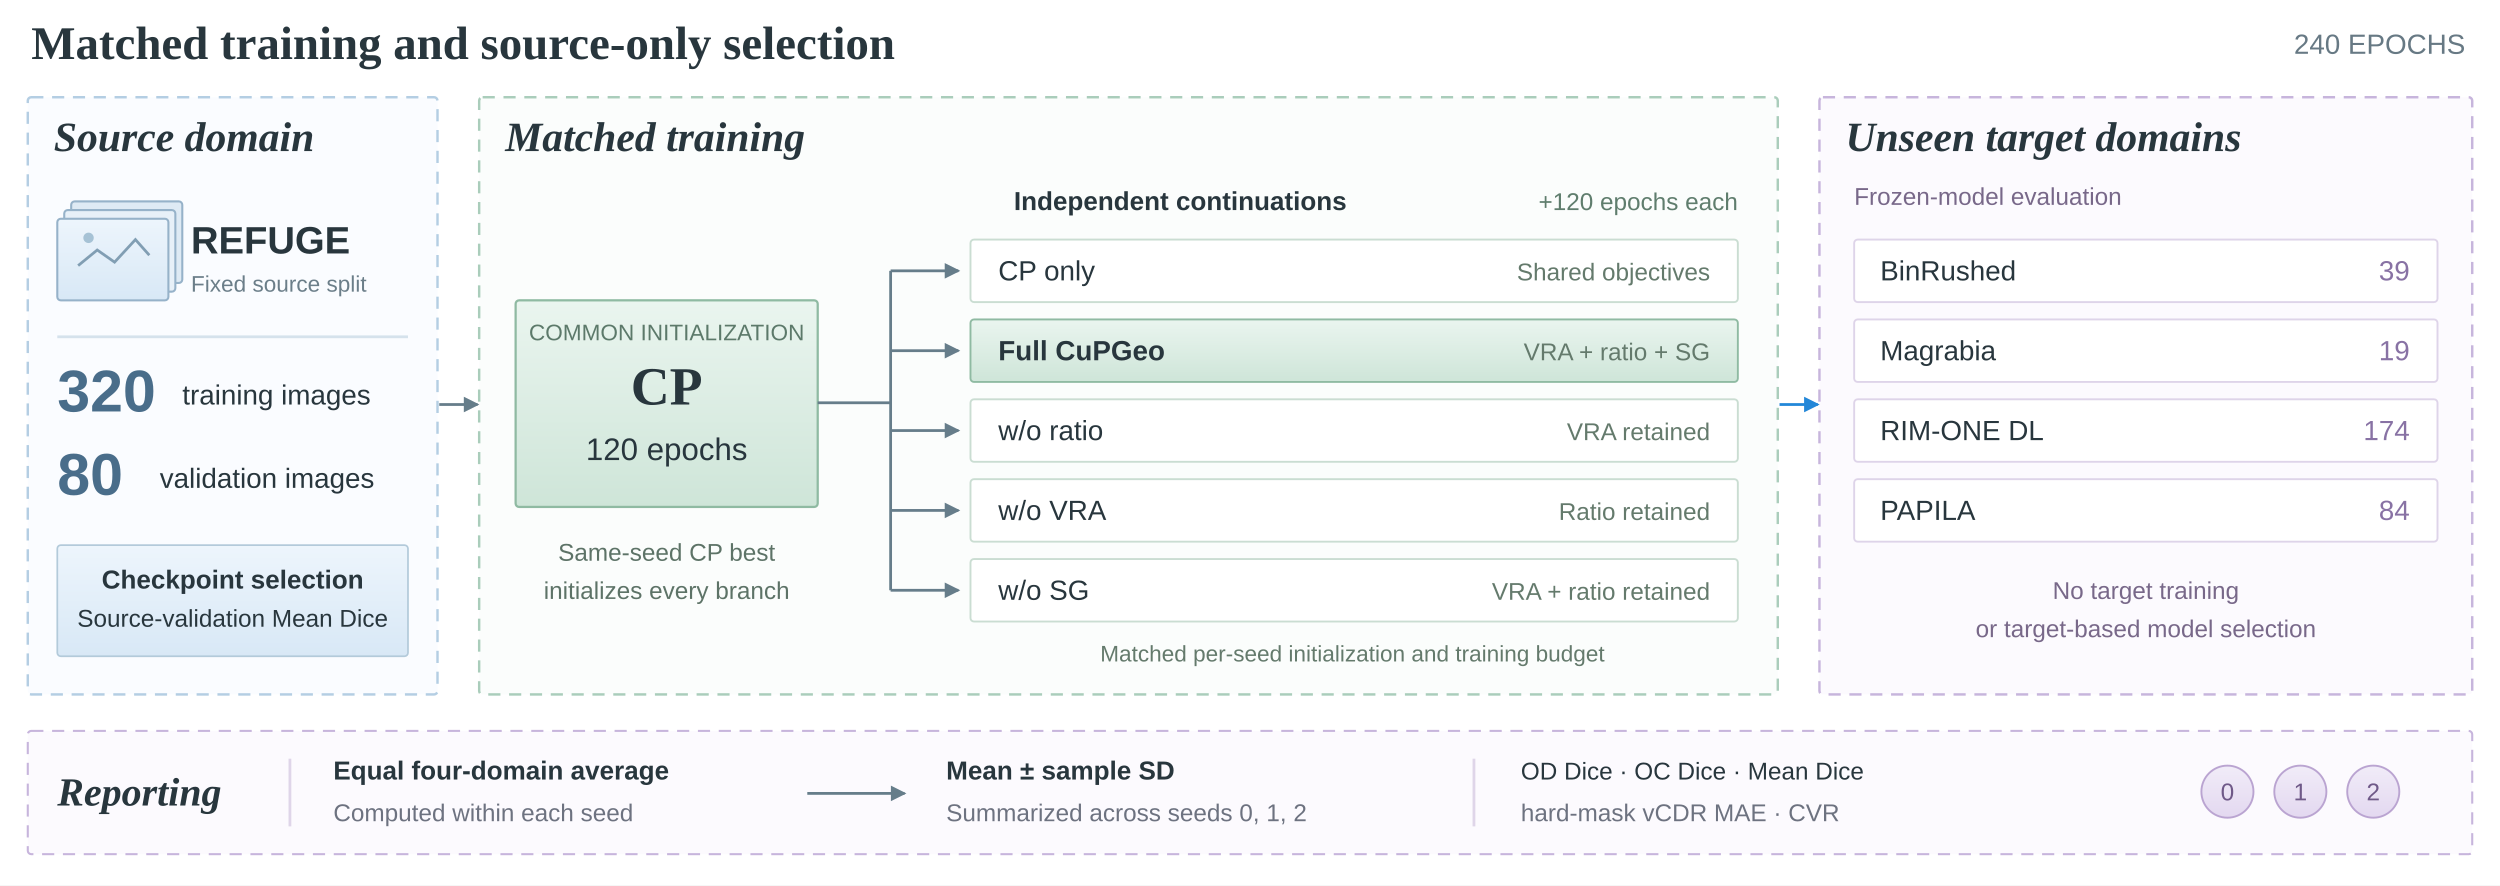
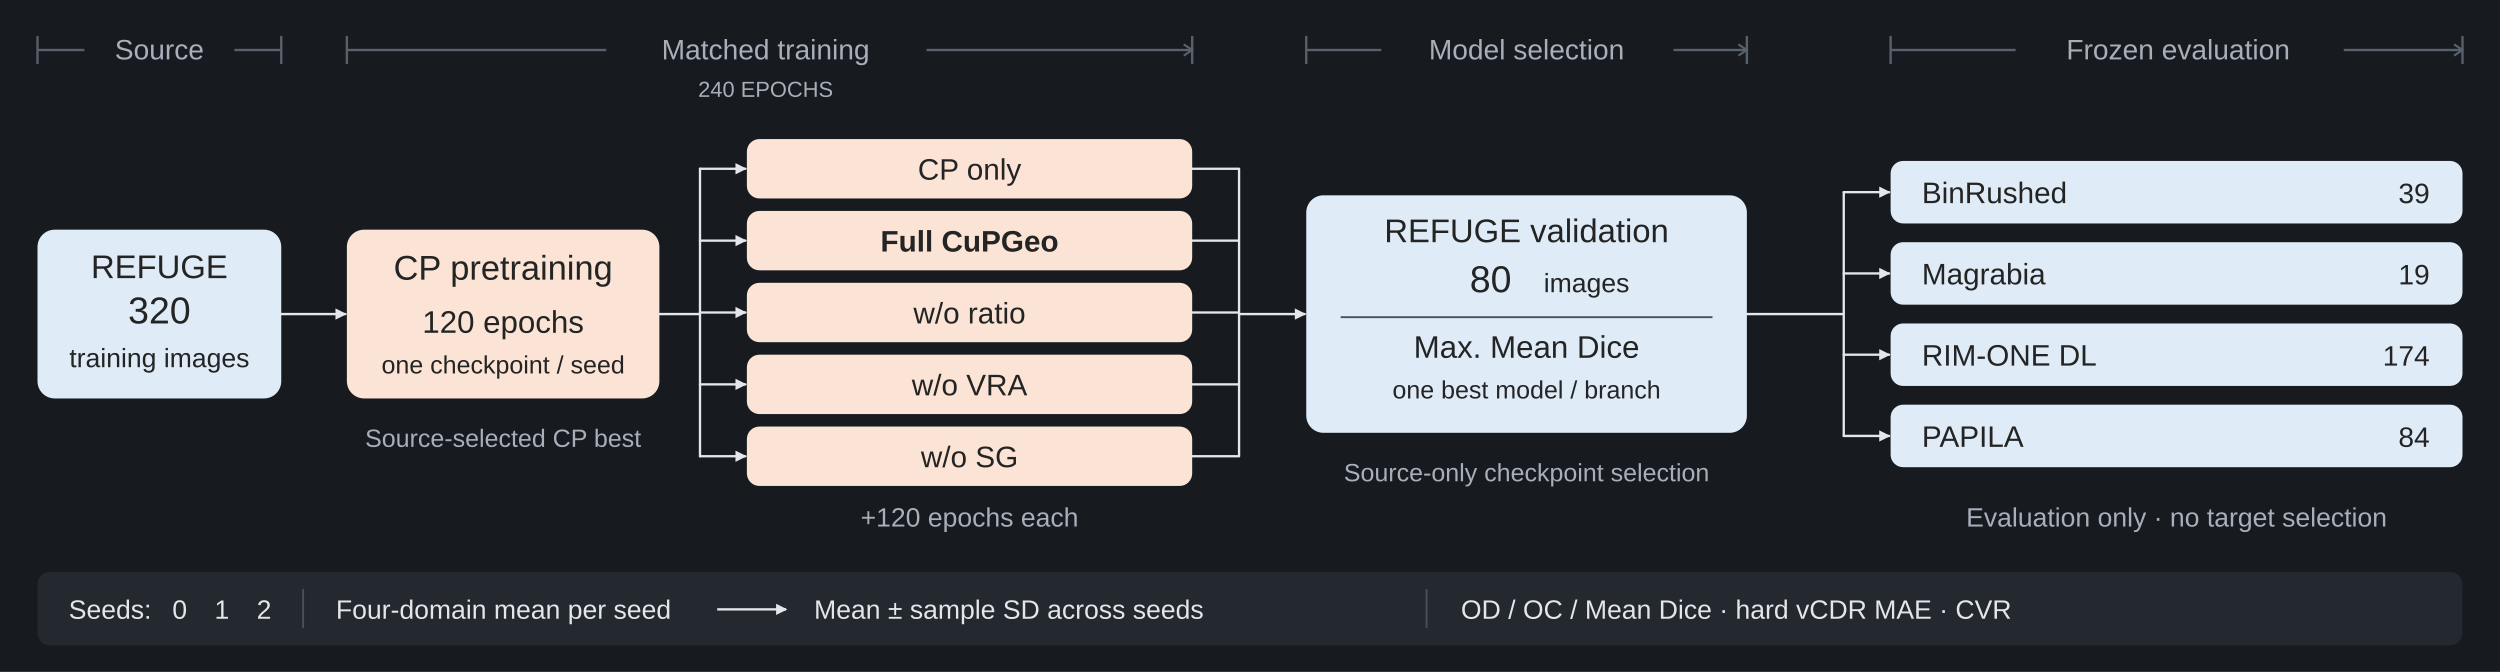
- <svg xmlns="http://www.w3.org/2000/svg" width="1440" height="510" viewBox="0 0 1440 510" role="img" aria-labelledby="title desc">
+ <svg xmlns="http://www.w3.org/2000/svg" width="1600" height="430" viewBox="0 0 1600 430" role="img" aria-labelledby="title desc">
  <defs>
-     <linearGradient id="source-fill" x1="0" y1="0" x2="0" y2="1">
-       <stop stop-color="#EDF5FC" />
-       <stop offset="1" stop-color="#D8E8F6" />
-     </linearGradient>
-     <linearGradient id="cp-fill" x1="0" y1="0" x2="0" y2="1">
-       <stop stop-color="#EAF5EF" />
-       <stop offset="1" stop-color="#CEE5D8" />
-     </linearGradient>
-     <linearGradient id="ratio-fill" x1="0" y1="0" x2="0" y2="1">
-       <stop stop-color="#F1ECF8" />
-       <stop offset="1" stop-color="#E3D8F0" />
-     </linearGradient>
-     <marker id="arrow" viewBox="0 0 10 10" markerWidth="7" markerHeight="7" refX="8" refY="5" orient="auto">
-       <path d="M1 1L9 5L1 9Z" fill="#667D8A" />
+     <marker id="arrow" viewBox="0 0 10 10" markerWidth="6" markerHeight="6" refX="8" refY="5" orient="auto">
+       <path d="M1 1L9 5L1 9Z" fill="#E3E6EA" />
    </marker>
-     <marker id="prediction-arrow" viewBox="0 0 10 10" markerWidth="7" markerHeight="7" refX="8" refY="5" orient="auto">
-       <path d="M1 1L9 5L1 9Z" fill="#2387D8" />
+     <marker id="stage-arrow" viewBox="0 0 10 10" markerWidth="6" markerHeight="6" refX="8" refY="5" orient="auto">
+       <path d="M2 1L8 5L2 9" fill="none" stroke="#59616C" stroke-width="1.5" />
    </marker>
  </defs>
-   <rect width="1440" height="510" fill="#FFFFFF" />
-   <g font-family="Arial, Helvetica, sans-serif" fill="#28363D">
-     <g id="protocol-heading">
-       <text x="18" y="34" font-size="27" font-family="Georgia, Times New Roman, serif" font-weight="700">Matched training and source-only selection</text>
-       <text x="1420" y="31" font-size="16" id="total-budget" text-anchor="end" fill="#677984">240 EPOCHS</text>
+   <rect width="1600" height="430" fill="#171A1F" />
+   <g font-family="Arial, Helvetica, sans-serif" fill="#E3E6EA">
+     <g id="protocol-heading" fill="#A7AFBA" font-size="18" text-anchor="middle">
+       <g fill="none" stroke="#59616C" stroke-width="1.5">
+         <path d="M24 23V41M24 32H54M150 32H180M180 23V41" />
+         <path d="M222 23V41M222 32H388M593 32H763" marker-end="url(#stage-arrow)" />
+         <path d="M763 23V41M836 23V41M836 32H884M1071 32H1118" marker-end="url(#stage-arrow)" />
+         <path d="M1118 23V41M1210 23V41M1210 32H1290M1500 32H1576" marker-end="url(#stage-arrow)" />
+         <path d="M1576 23V41" />
+       </g>
+       <text x="102" y="38">Source</text>
+       <text x="490" y="38">Matched training</text>
+       <text x="977" y="38">Model selection</text>
+       <text x="1394" y="38">Frozen evaluation</text>
+       <text id="total-budget" x="490" y="62" font-size="14">240 EPOCHS</text>
    </g>
-     <g id="protocol-source">
-       <rect x="16" y="56" width="236" height="344" rx="2" fill="#FAFCFF" stroke="#B4CEE3" stroke-width="1.4" stroke-dasharray="7 5" />
-       <text x="31" y="87" font-size="24" font-family="Georgia, Times New Roman, serif" font-weight="700" font-style="italic">Source domain</text>
-       <rect x="41" y="116" width="64" height="47" rx="2" fill="#DEEAF4" stroke="#96B2C9" stroke-width="1.2" />
-       <rect x="37" y="121" width="64" height="47" rx="2" fill="#E7F0F8" stroke="#96B2C9" stroke-width="1.2" />
-       <rect x="33" y="126" width="64" height="47" rx="2" fill="url(#source-fill)" stroke="#96B2C9" stroke-width="1.2" />
-       <path d="M45 153L56 144L66 151L78 138L86 147" fill="none" stroke="#819EB3" stroke-width="1.6" />
-       <circle cx="51" cy="137" r="3" fill="#A6C2D5" />
-       <text x="110" y="146" font-size="22" font-weight="700">REFUGE</text>
-       <text x="110" y="168" font-size="13" fill="#6B7E89">Fixed source split</text>
-       <path d="M33 194H235" fill="none" stroke="#D5E2EC" stroke-width="1.6" />
-       <text x="33" y="237" font-size="34" id="source-train-count" font-weight="700" fill="#496D8A">320</text>
-       <text x="105" y="233" font-size="16">training images</text>
-       <text x="33" y="285" font-size="34" id="source-validation-count" font-weight="700" fill="#496D8A">80</text>
-       <text x="92" y="281" font-size="16">validation images</text>
-       <rect x="33" y="314" width="202" height="64" rx="2" fill="url(#source-fill)" stroke="#B3CADA" />
-       <text x="134" y="339" font-size="15" text-anchor="middle" font-weight="700">Checkpoint selection</text>
-       <text x="134" y="361" font-size="14" text-anchor="middle">Source-validation Mean Dice</text>
+     <g id="protocol-source" text-anchor="middle">
+       <rect x="24" y="147" width="156" height="108" rx="11" fill="#DFECF8" />
+       <text x="102" y="178" font-size="21" data-contrast="on-pastel" fill="#242424">REFUGE</text>
+       <text id="source-train-count" x="102" y="207" font-size="24" data-contrast="on-pastel" fill="#242424">320</text>
+       <text x="102" y="235" font-size="17" data-contrast="on-pastel" fill="#242424">training images</text>
    </g>
    <g id="protocol-training">
-       <rect x="276" y="56" width="748" height="344" rx="2" fill="#FBFDFC" stroke="#AACDBB" stroke-width="1.4" stroke-dasharray="7 5" />
-       <text x="291" y="87" font-size="24" font-family="Georgia, Times New Roman, serif" font-weight="700" font-style="italic">Matched training</text>
-       <text x="584" y="121" font-size="15" font-weight="700">Independent continuations</text>
-       <text x="1001" y="121" font-size="14" id="continuation-budget" text-anchor="end" fill="#5F7D6D">+120 epochs each</text>
-       <rect x="297" y="173" width="174" height="119" rx="2" fill="url(#cp-fill)" stroke="#8FBAA2" stroke-width="1.3" />
-       <text x="384" y="196" font-size="13" text-anchor="middle" fill="#5C796A">COMMON INITIALIZATION</text>
-       <text x="384" y="233" font-size="31" text-anchor="middle" font-family="Georgia, Times New Roman, serif" font-weight="700">CP</text>
-       <text x="384" y="265" font-size="18" id="pretraining-budget" text-anchor="middle">120 epochs</text>
-       <text x="384" y="323" font-size="14" text-anchor="middle" fill="#5D7367">Same-seed CP best</text>
-       <text x="384" y="345" font-size="14" text-anchor="middle" fill="#5D7367">initializes every branch</text>
-       <path d="M471 232H513M513 156V340" fill="none" stroke="#667D8A" stroke-width="1.6" />
-       <path d="M513 156H552" fill="none" stroke="#667D8A" stroke-width="1.6" marker-end="url(#arrow)" />
-       <rect x="559" y="138" width="442" height="36" rx="2" fill="#FFFFFF" stroke="#CADDD2" stroke-width="1.1" />
-       <path d="M513 202H552" fill="none" stroke="#667D8A" stroke-width="1.6" marker-end="url(#arrow)" />
-       <rect x="559" y="184" width="442" height="36" rx="2" fill="url(#cp-fill)" stroke="#8FBAA2" stroke-width="1.1" />
-       <path d="M513 248H552" fill="none" stroke="#667D8A" stroke-width="1.6" marker-end="url(#arrow)" />
-       <rect x="559" y="230" width="442" height="36" rx="2" fill="#FFFFFF" stroke="#CADDD2" stroke-width="1.1" />
-       <path d="M513 294H552" fill="none" stroke="#667D8A" stroke-width="1.6" marker-end="url(#arrow)" />
-       <rect x="559" y="276" width="442" height="36" rx="2" fill="#FFFFFF" stroke="#CADDD2" stroke-width="1.1" />
-       <path d="M513 340H552" fill="none" stroke="#667D8A" stroke-width="1.6" marker-end="url(#arrow)" />
-       <rect x="559" y="322" width="442" height="36" rx="2" fill="#FFFFFF" stroke="#CADDD2" stroke-width="1.1" />
-       <g id="branch-labels">
-         <text x="575" y="161.5" font-size="16">CP only</text>
-         <text x="575" y="207.5" font-size="16" font-weight="700">Full CuPGeo</text>
-         <text x="575" y="253.5" font-size="16">w/o ratio</text>
-         <text x="575" y="299.5" font-size="16">w/o VRA</text>
-         <text x="575" y="345.5" font-size="16">w/o SG</text>
+       <g id="protocol-pretraining" text-anchor="middle">
+         <rect x="222" y="147" width="200" height="108" rx="11" fill="#FBE4D5" />
+         <text x="322" y="179" font-size="22" data-contrast="on-pastel" fill="#242424">CP pretraining</text>
+         <text id="pretraining-budget" x="322" y="213" font-size="20" data-contrast="on-pastel" fill="#242424">120 epochs</text>
+         <text x="322" y="239" font-size="16" fill="#242424" data-contrast="on-pastel">one checkpoint / seed</text>
+         <text x="322" y="286" font-size="16" fill="#A7AFBA">Source-selected CP best</text>
      </g>
-       <text x="985" y="161.5" font-size="14" text-anchor="end" fill="#647A6C">Shared objectives</text>
-       <text x="985" y="207.5" font-size="14" text-anchor="end" fill="#647A6C">VRA + ratio + SG</text>
-       <text x="985" y="253.5" font-size="14" text-anchor="end" fill="#647A6C">VRA retained</text>
-       <text x="985" y="299.5" font-size="14" text-anchor="end" fill="#647A6C">Ratio retained</text>
-       <text x="985" y="345.5" font-size="14" text-anchor="end" fill="#647A6C">VRA + ratio retained</text>
-       <text x="779" y="381" font-size="13" text-anchor="middle" fill="#647A6C">Matched per-seed initialization and training budget</text>
+       <g id="protocol-continuations">
+         <rect x="478" y="89" width="285" height="38" rx="8" fill="#FBE4D5" />
+         <rect x="478" y="135" width="285" height="38" rx="8" fill="#FBE4D5" />
+         <rect x="478" y="181" width="285" height="38" rx="8" fill="#FBE4D5" />
+         <rect x="478" y="227" width="285" height="38" rx="8" fill="#FBE4D5" />
+         <rect x="478" y="273" width="285" height="38" rx="8" fill="#FBE4D5" />
+         <g id="branch-labels" font-size="19" text-anchor="middle">
+           <text x="620.5" y="115" data-contrast="on-pastel" fill="#242424">CP only</text>
+           <text x="620.5" y="161" font-weight="700" data-contrast="on-pastel" fill="#242424">Full CuPGeo</text>
+           <text x="620.5" y="207" data-contrast="on-pastel" fill="#242424">w/o ratio</text>
+           <text x="620.5" y="253" data-contrast="on-pastel" fill="#242424">w/o VRA</text>
+           <text x="620.5" y="299" data-contrast="on-pastel" fill="#242424">w/o SG</text>
+         </g>
+         <text id="continuation-budget" x="620.5" y="337" font-size="17" text-anchor="middle" fill="#A7AFBA">+120 epochs each</text>
+       </g>
+     </g>
+     <g id="protocol-selection" text-anchor="middle">
+       <rect x="836" y="125" width="282" height="152" rx="11" fill="#DFECF8" />
+       <text x="977" y="155" font-size="21" data-contrast="on-pastel" fill="#242424">REFUGE validation</text>
+       <text id="source-validation-count" x="954" y="187" font-size="24" data-contrast="on-pastel" fill="#242424">80</text>
+       <text x="988" y="187" font-size="17" text-anchor="start" data-contrast="on-pastel" fill="#242424">images</text>
+       <path d="M858 203H1096" fill="none" stroke="#47505B" stroke-width="1.2" />
+       <text x="977" y="229" font-size="20" data-contrast="on-pastel" fill="#242424">Max. Mean Dice</text>
+       <text x="977" y="255" font-size="16" data-contrast="on-pastel" fill="#242424">one best model / branch</text>
+       <text x="977" y="308" font-size="16" fill="#A7AFBA">Source-only checkpoint selection</text>
    </g>
    <g id="protocol-targets">
-       <rect x="1048" y="56" width="376" height="344" rx="2" fill="#FCFAFE" stroke="#C7B5DC" stroke-width="1.4" stroke-dasharray="7 5" />
-       <text x="1063" y="87" font-size="24" font-family="Georgia, Times New Roman, serif" font-weight="700" font-style="italic">Unseen target domains</text>
-       <text x="1068" y="118" font-size="14" fill="#786889">Frozen-model evaluation</text>
-       <rect x="1068" y="138" width="336" height="36" rx="2" fill="#FFFFFF" stroke="#DED4E9" stroke-width="1.1" />
-       <rect x="1068" y="184" width="336" height="36" rx="2" fill="#FFFFFF" stroke="#DED4E9" stroke-width="1.1" />
-       <rect x="1068" y="230" width="336" height="36" rx="2" fill="#FFFFFF" stroke="#DED4E9" stroke-width="1.1" />
-       <rect x="1068" y="276" width="336" height="36" rx="2" fill="#FFFFFF" stroke="#DED4E9" stroke-width="1.1" />
-       <g id="target-labels">
-         <text x="1083" y="161.5" font-size="16">BinRushed</text>
-         <text x="1083" y="207.5" font-size="16">Magrabia</text>
-         <text x="1083" y="253.5" font-size="16">RIM-ONE DL</text>
-         <text x="1083" y="299.5" font-size="16">PAPILA</text>
+       <rect x="1210" y="103" width="366" height="40" rx="8" fill="#DFECF8" />
+       <rect x="1210" y="155" width="366" height="40" rx="8" fill="#DFECF8" />
+       <rect x="1210" y="207" width="366" height="40" rx="8" fill="#DFECF8" />
+       <rect x="1210" y="259" width="366" height="40" rx="8" fill="#DFECF8" />
+       <g id="target-labels" font-size="19">
+         <text x="1230" y="130" data-contrast="on-pastel" fill="#242424">BinRushed</text>
+         <text x="1230" y="182" data-contrast="on-pastel" fill="#242424">Magrabia</text>
+         <text x="1230" y="234" data-contrast="on-pastel" fill="#242424">RIM-ONE DL</text>
+         <text x="1230" y="286" data-contrast="on-pastel" fill="#242424">PAPILA</text>
      </g>
-       <g id="target-counts">
-         <text x="1388" y="161.5" font-size="16" text-anchor="end" fill="#8872A4">39</text>
-         <text x="1388" y="207.5" font-size="16" text-anchor="end" fill="#8872A4">19</text>
-         <text x="1388" y="253.5" font-size="16" text-anchor="end" fill="#8872A4">174</text>
-         <text x="1388" y="299.5" font-size="16" text-anchor="end" fill="#8872A4">84</text>
+       <g id="target-counts" font-size="18" text-anchor="end" fill="#A7AFBA">
+         <text x="1555" y="130" data-contrast="on-pastel" fill="#242424">39</text>
+         <text x="1555" y="182" data-contrast="on-pastel" fill="#242424">19</text>
+         <text x="1555" y="234" data-contrast="on-pastel" fill="#242424">174</text>
+         <text x="1555" y="286" data-contrast="on-pastel" fill="#242424">84</text>
      </g>
-       <text x="1236" y="345" font-size="14" text-anchor="middle" fill="#786889">No target training</text>
-       <text x="1236" y="367" font-size="14" text-anchor="middle" fill="#786889">or target-based model selection</text>
+       <text x="1393" y="337" font-size="17" text-anchor="middle" fill="#A7AFBA">Evaluation only · no target selection</text>
    </g>
-     <g id="protocol-connectors">
-       <path d="M253 233H275" fill="none" stroke="#667D8A" stroke-width="1.6" marker-end="url(#arrow)" />
-       <path d="M1025 233H1047" fill="none" stroke="#2387D8" stroke-width="1.6" marker-end="url(#prediction-arrow)" />
+     <g id="protocol-connectors" fill="none" stroke="#E3E6EA" stroke-width="1.5" stroke-linecap="round" stroke-linejoin="round">
+       <path d="M180 201H221" marker-end="url(#arrow)" />
+       <path d="M422 201H448M448 108V292" />
+       <path d="M448 108H477" marker-end="url(#arrow)" />
+       <path d="M448 154H477" marker-end="url(#arrow)" />
+       <path d="M448 200H477" marker-end="url(#arrow)" />
+       <path d="M448 246H477" marker-end="url(#arrow)" />
+       <path d="M448 292H477" marker-end="url(#arrow)" />
+       <path d="M763 108H793M763 154H793M763 200H793M763 246H793M763 292H793M793 108V292" />
+       <path d="M793 201H835" marker-end="url(#arrow)" />
+       <path d="M1118 201H1180M1180 123V279" />
+       <path d="M1180 123H1209" marker-end="url(#arrow)" />
+       <path d="M1180 175H1209" marker-end="url(#arrow)" />
+       <path d="M1180 227H1209" marker-end="url(#arrow)" />
+       <path d="M1180 279H1209" marker-end="url(#arrow)" />
    </g>
    <g id="protocol-reporting">
-       <rect x="16" y="421" width="1408" height="71" rx="2" fill="#FCFAFE" stroke="#C7B5DC" stroke-width="1.2" stroke-dasharray="7 5" />
-       <text x="33" y="464" font-size="23" font-family="Georgia, Times New Roman, serif" font-weight="700" font-style="italic">Reporting</text>
-       <path d="M167 437V476" fill="none" stroke="#DFD5E9" stroke-width="1.6" />
-       <text x="192" y="449" font-size="15" font-weight="700">Equal four-domain average</text>
-       <text x="192" y="473" font-size="14" fill="#6D7280">Computed within each seed</text>
-       <path d="M465 457H521" fill="none" stroke="#667D8A" stroke-width="1.6" marker-end="url(#arrow)" />
-       <text x="545" y="449" font-size="15" font-weight="700">Mean ± sample SD</text>
-       <text x="545" y="473" font-size="14" fill="#6D7280">Summarized across seeds 0, 1, 2</text>
-       <path d="M849 437V476" fill="none" stroke="#DFD5E9" stroke-width="1.6" />
-       <text x="876" y="449" font-size="14">OD Dice · OC Dice · Mean Dice</text>
-       <text x="876" y="473" font-size="14" fill="#6D7280">hard-mask vCDR MAE · CVR</text>
-       <circle cx="1283" cy="456" r="15" fill="url(#ratio-fill)" stroke="#BAA4D1" stroke-width="1.1" />
-       <circle cx="1325" cy="456" r="15" fill="url(#ratio-fill)" stroke="#BAA4D1" stroke-width="1.1" />
-       <circle cx="1367" cy="456" r="15" fill="url(#ratio-fill)" stroke="#BAA4D1" stroke-width="1.1" />
-       <g id="seed-labels">
-         <text x="1283" y="461" font-size="14" text-anchor="middle" fill="#6F5988">0</text>
-         <text x="1325" y="461" font-size="14" text-anchor="middle" fill="#6F5988">1</text>
-         <text x="1367" y="461" font-size="14" text-anchor="middle" fill="#6F5988">2</text>
+       <rect x="24" y="366" width="1552" height="47" rx="8" fill="#24282F" />
+       <text x="44" y="396" font-size="17">Seeds:</text>
+       <g id="seed-labels" font-size="17" text-anchor="middle">
+         <text x="115" y="396">0</text>
+         <text x="142" y="396">1</text>
+         <text x="169" y="396">2</text>
      </g>
+       <path d="M194 377V402M913 377V402" fill="none" stroke="#47505B" stroke-width="1.2" />
+       <text x="215" y="396" font-size="17">Four-domain mean per seed</text>
+       <path d="M459 390H503" fill="none" stroke="#E3E6EA" stroke-width="1.5" marker-end="url(#arrow)" />
+       <text x="521" y="396" font-size="17">Mean ± sample SD across seeds</text>
+       <text x="935" y="396" font-size="17">OD / OC / Mean Dice · hard vCDR MAE · CVR</text>
    </g>
  </g>
</svg>
